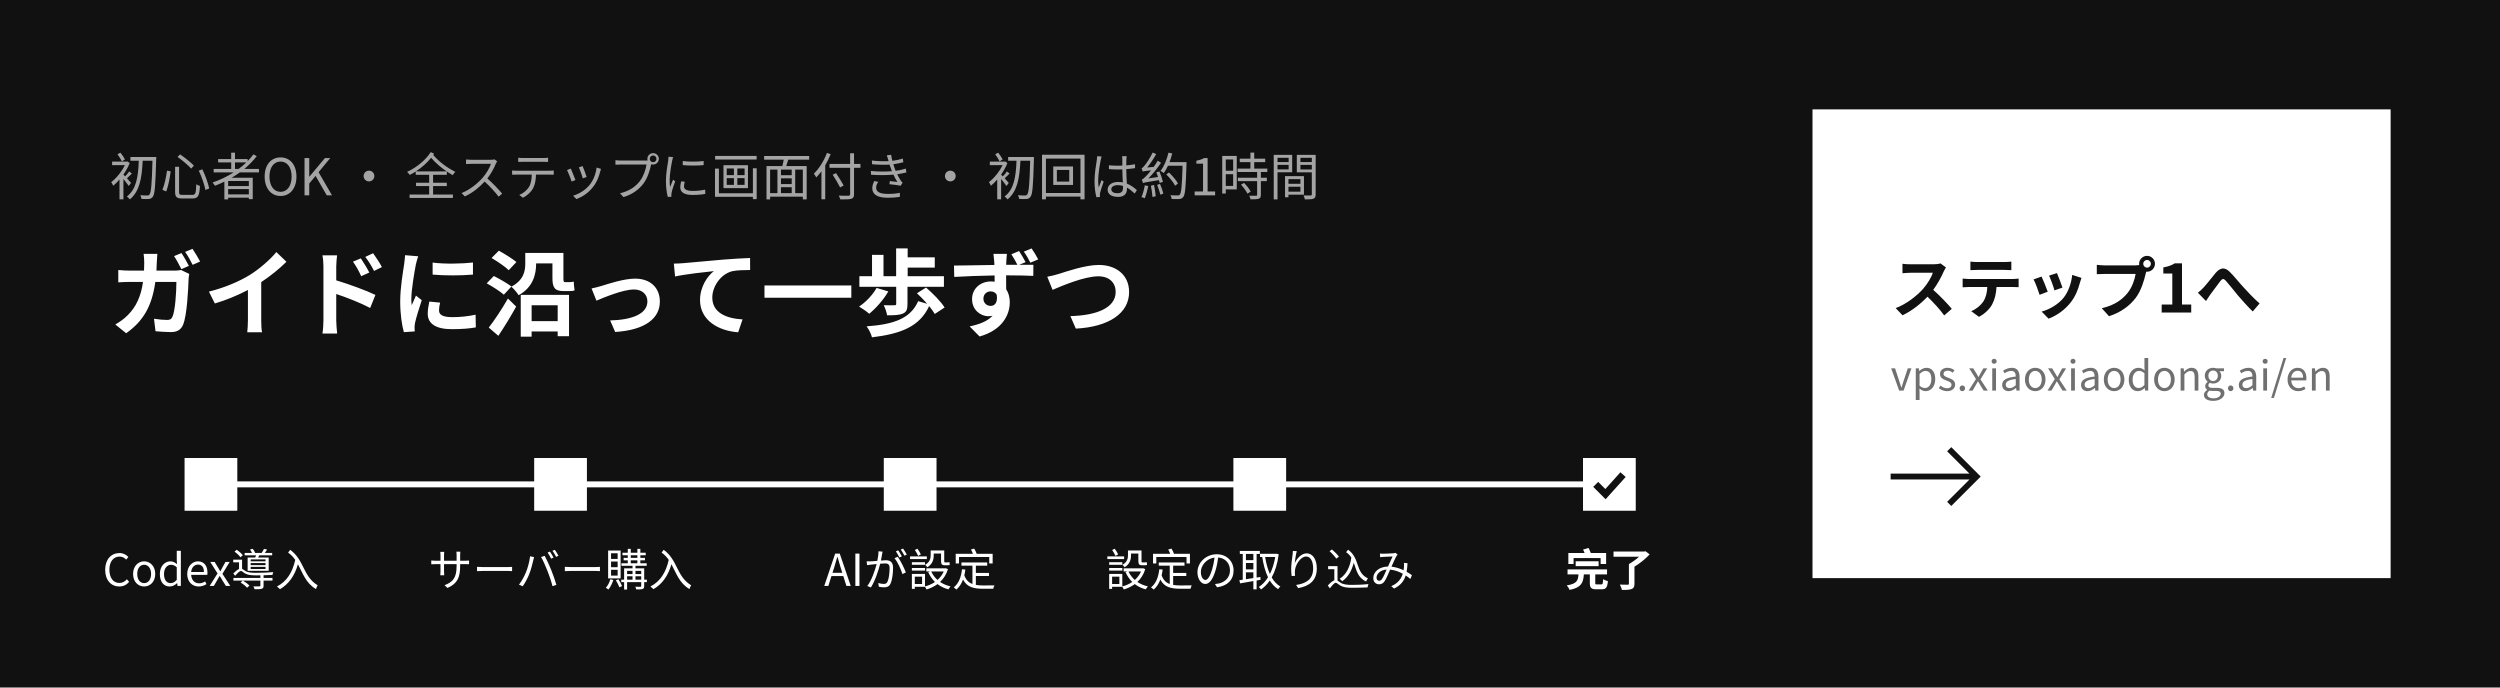
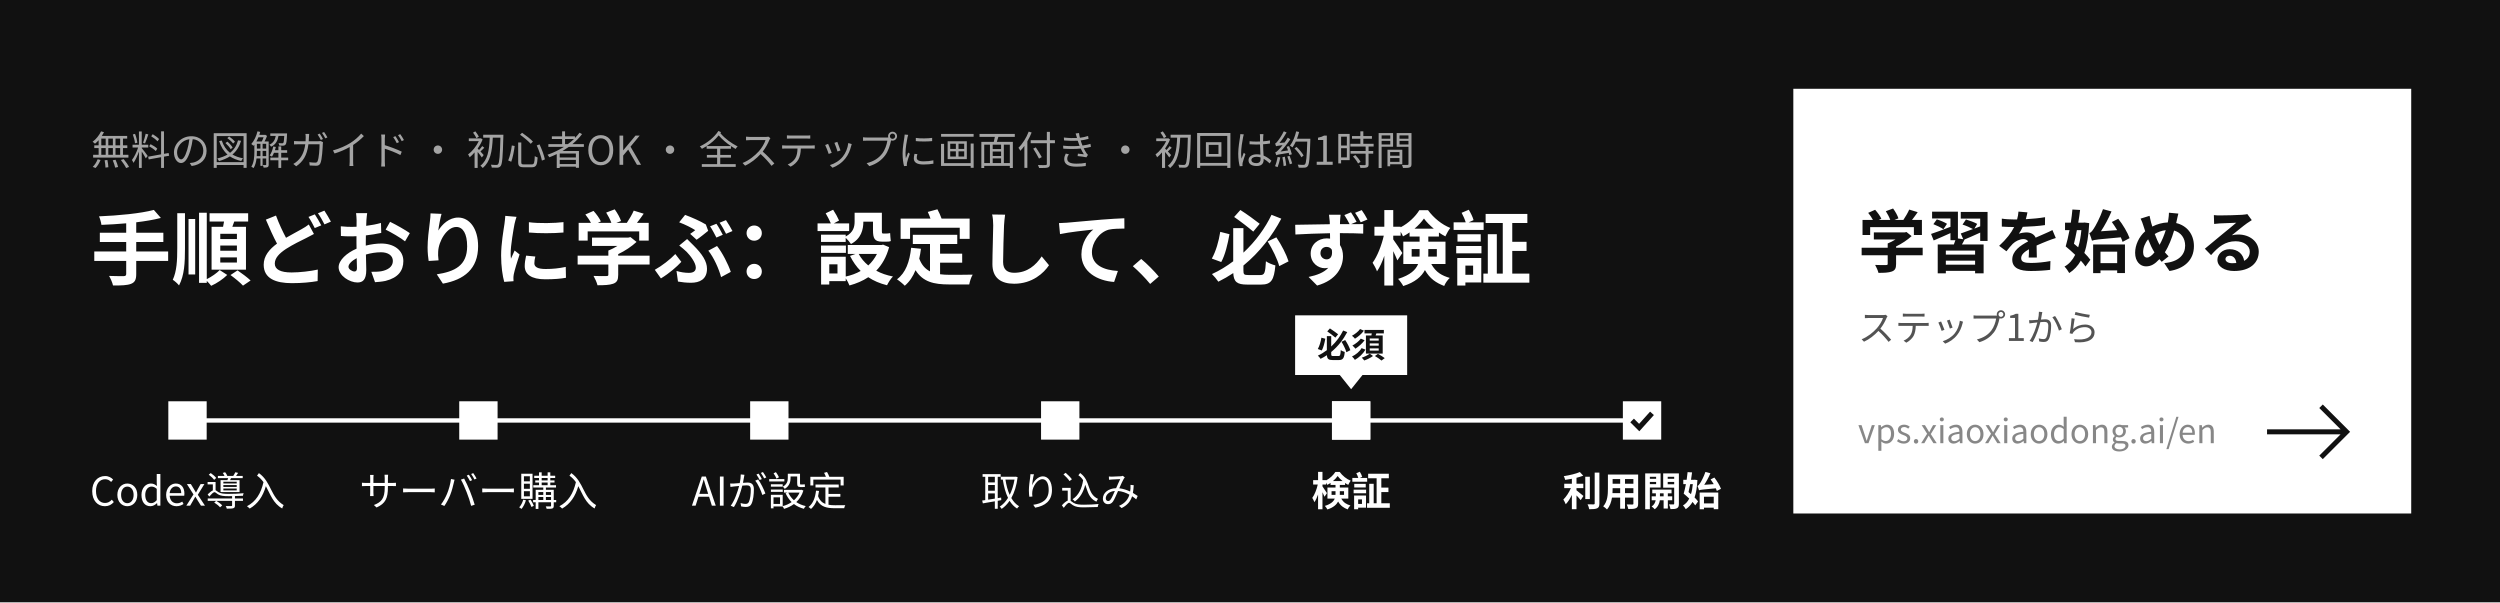
- <svg xmlns="http://www.w3.org/2000/svg" width="640" height="176" viewBox="0 0 640 176" role="img" aria-label="ガイドに沿って一歩ずつ">
+ <svg xmlns="http://www.w3.org/2000/svg" width="880" height="212" viewBox="0 0 880 212" role="img" aria-label="手順どおりに学ぶ：設定して、必ず検証">
  <style>
- .track{stroke-dasharray:358;animation:fill 7s linear infinite}
- @keyframes fill{0%{stroke-dashoffset:358;opacity:1}62%{stroke-dashoffset:0}92%{stroke-dashoffset:0;opacity:1}100%{stroke-dashoffset:0;opacity:0}}
- .arrow{animation:nudge 1.4s ease-in-out infinite}
- @keyframes nudge{0%,100%{transform:translateX(0)}50%{transform:translateX(5px)}}
- .shine{animation:shine 7s ease-in-out infinite}
- @keyframes shine{0%,62%{transform:translateX(-80px)}76%,100%{transform:translateX(228px)}}
- .ok{animation:ok 7s ease infinite}
+ .track{stroke-dasharray:512;animation:fill 8s linear infinite}
+ @keyframes fill{0%{stroke-dashoffset:512;opacity:1}62%{stroke-dashoffset:0}92%{stroke-dashoffset:0;opacity:1}100%{stroke-dashoffset:0;opacity:0}}
+ .arrow{animation:nudge 1.2s ease-in-out infinite}
+ @keyframes nudge{0%,100%{transform:translateX(0)}50%{transform:translateX(6px)}}
+ .shine{animation:shine 8s ease-in-out infinite}
+ @keyframes shine{0%,62%{transform:translateX(-90px)}76%,100%{transform:translateX(306px)}}
+ .ring{transform-box:fill-box;transform-origin:center;animation:ring 2s ease-out infinite}
+ @keyframes ring{0%{transform:scale(1);opacity:.55}100%{transform:scale(1.09,1.12);opacity:0}}
+ .ok{animation:ok 8s ease infinite}
@keyframes ok{0%,62%{opacity:0}66%,92%{opacity:1}100%{opacity:0}}
- .n0{animation:n0 7s steps(1,end) infinite}
+ .vr{transform-box:fill-box;transform-origin:center;animation:vr 8s ease-out infinite}
+ @keyframes vr{0%,49.6%{transform:scale(1);opacity:0}50.6%{opacity:.8}63.6%,100%{transform:scale(2.6);opacity:0}}
+ .n0{animation:n0 8s steps(1,end) infinite}
@keyframes n0{0%{fill-opacity:0}0%{fill-opacity:1}92%{fill-opacity:1}100%{fill-opacity:0}}
- .l0{animation:l0 7s ease infinite}
+ .l0{animation:l0 8s ease infinite}
@keyframes l0{0%{opacity:.4}0%{opacity:.4}3%{opacity:1}92%{opacity:1}100%{opacity:.4}}
- .n1{animation:n1 7s steps(1,end) infinite}
- @keyframes n1{0%{fill-opacity:0}15.5%{fill-opacity:1}92%{fill-opacity:1}100%{fill-opacity:0}}
- .l1{animation:l1 7s ease infinite}
- @keyframes l1{0%{opacity:.4}15.4%{opacity:.4}18.5%{opacity:1}92%{opacity:1}100%{opacity:.4}}
- .n2{animation:n2 7s steps(1,end) infinite}
- @keyframes n2{0%{fill-opacity:0}31%{fill-opacity:1}92%{fill-opacity:1}100%{fill-opacity:0}}
- .l2{animation:l2 7s ease infinite}
- @keyframes l2{0%{opacity:.4}30.9%{opacity:.4}34%{opacity:1}92%{opacity:1}100%{opacity:.4}}
- .n3{animation:n3 7s steps(1,end) infinite}
- @keyframes n3{0%{fill-opacity:0}46.5%{fill-opacity:1}92%{fill-opacity:1}100%{fill-opacity:0}}
- .l3{animation:l3 7s ease infinite}
- @keyframes l3{0%{opacity:.4}46.4%{opacity:.4}49.5%{opacity:1}92%{opacity:1}100%{opacity:.4}}
- .n4{animation:n4 7s steps(1,end) infinite}
- @keyframes n4{0%{fill-opacity:0}62%{fill-opacity:1}92%{fill-opacity:1}100%{fill-opacity:0}}
- .l4{animation:l4 7s ease infinite}
- @keyframes l4{0%{opacity:.4}61.9%{opacity:.4}65%{opacity:1}92%{opacity:1}100%{opacity:.4}}
- @media (prefers-reduced-motion:reduce){*{animation:none!important}}
+ .n1{animation:n1 8s steps(1,end) infinite}
+ @keyframes n1{0%{fill-opacity:0}12.4%{fill-opacity:1}92%{fill-opacity:1}100%{fill-opacity:0}}
+ .l1{animation:l1 8s ease infinite}
+ @keyframes l1{0%{opacity:.4}12.3%{opacity:.4}15.4%{opacity:1}92%{opacity:1}100%{opacity:.4}}
+ .n2{animation:n2 8s steps(1,end) infinite}
+ @keyframes n2{0%{fill-opacity:0}24.8%{fill-opacity:1}92%{fill-opacity:1}100%{fill-opacity:0}}
+ .l2{animation:l2 8s ease infinite}
+ @keyframes l2{0%{opacity:.4}24.7%{opacity:.4}27.8%{opacity:1}92%{opacity:1}100%{opacity:.4}}
+ .n3{animation:n3 8s steps(1,end) infinite}
+ @keyframes n3{0%{fill-opacity:0}37.2%{fill-opacity:1}92%{fill-opacity:1}100%{fill-opacity:0}}
+ .l3{animation:l3 8s ease infinite}
+ @keyframes l3{0%{opacity:.4}37.1%{opacity:.4}40.2%{opacity:1}92%{opacity:1}100%{opacity:.4}}
+ .n4{animation:n4 8s steps(1,end) infinite}
+ @keyframes n4{0%{fill-opacity:0}49.6%{fill-opacity:1}92%{fill-opacity:1}100%{fill-opacity:0}}
+ .l4{animation:l4 8s ease infinite}
+ @keyframes l4{0%{opacity:.4}49.5%{opacity:.4}52.6%{opacity:1}92%{opacity:1}100%{opacity:.4}}
+ .n5{animation:n5 8s steps(1,end) infinite}
+ @keyframes n5{0%{fill-opacity:0}62%{fill-opacity:1}92%{fill-opacity:1}100%{fill-opacity:0}}
+ .l5{animation:l5 8s ease infinite}
+ @keyframes l5{0%{opacity:.4}61.9%{opacity:.4}65%{opacity:1}92%{opacity:1}100%{opacity:.4}}
+ @media (prefers-reduced-motion:reduce){*{animation:none!important}.ring,.vr{opacity:0}}
</style>
  <defs>
    <clipPath id="cc">
-       <rect x="464" y="28" width="148" height="120" />
+       <rect x="632" y="32" width="216" height="148" />
    </clipPath>
    <linearGradient id="sg" x1="0" x2="1">
      <stop offset="0" stop-color="#111111" stop-opacity="0" />
      <stop offset=".5" stop-color="#111111" stop-opacity=".1" />
      <stop offset="1" stop-color="#111111" stop-opacity="0" />
    </linearGradient>
  </defs>
-   <rect width="640" height="176" fill="#111111" />
-   <text x="28" y="50" font-family="-apple-system,BlinkMacSystemFont,'Segoe UI','PingFang SC','Hiragino Sans','Apple SD Gothic Neo','Malgun Gothic','Microsoft YaHei','Noto Sans CJK SC','Noto Sans Arabic','Noto Sans',Helvetica,Arial,sans-serif" font-size="13" font-weight="400" fill="#ffffff" fill-opacity=".62" text-anchor="start">初心者OK · 全ステップに画面付き · 初回は約1時間</text>
-   <text x="28" y="84" font-family="-apple-system,BlinkMacSystemFont,'Segoe UI','PingFang SC','Hiragino Sans','Apple SD Gothic Neo','Malgun Gothic','Microsoft YaHei','Noto Sans CJK SC','Noto Sans Arabic','Noto Sans',Helvetica,Arial,sans-serif" font-size="24" font-weight="700" fill="#ffffff" text-anchor="start">ガイドに沿って一歩ずつ</text>
-   <line x1="54" y1="124" x2="412" y2="124" stroke="#ffffff" stroke-opacity=".22" stroke-width="1.5" />
-   <line class="track" x1="54" y1="124" x2="412" y2="124" stroke="#ffffff" stroke-width="1.5" />
-   <rect class="n0" x="48" y="118" width="12" height="12" fill="#ffffff" stroke="#ffffff" stroke-width="1.5" />
-   <text x="54" y="150" font-family="-apple-system,BlinkMacSystemFont,'Segoe UI','PingFang SC','Hiragino Sans','Apple SD Gothic Neo','Malgun Gothic','Microsoft YaHei','Noto Sans CJK SC','Noto Sans Arabic','Noto Sans',Helvetica,Arial,sans-serif" font-size="11.3" font-weight="500" class="l0" fill="#ffffff" text-anchor="middle">Codex導入</text>
-   <rect class="n1" x="137.5" y="118" width="12" height="12" fill="#ffffff" stroke="#ffffff" stroke-width="1.5" />
-   <text x="143.5" y="150" font-family="-apple-system,BlinkMacSystemFont,'Segoe UI','PingFang SC','Hiragino Sans','Apple SD Gothic Neo','Malgun Gothic','Microsoft YaHei','Noto Sans CJK SC','Noto Sans Arabic','Noto Sans',Helvetica,Arial,sans-serif" font-size="11.3" font-weight="500" class="l1" fill="#ffffff" text-anchor="middle">サーバー購入</text>
-   <rect class="n2" x="227" y="118" width="12" height="12" fill="#ffffff" stroke="#ffffff" stroke-width="1.5" />
-   <text x="233" y="150" font-family="-apple-system,BlinkMacSystemFont,'Segoe UI','PingFang SC','Hiragino Sans','Apple SD Gothic Neo','Malgun Gothic','Microsoft YaHei','Noto Sans CJK SC','Noto Sans Arabic','Noto Sans',Helvetica,Arial,sans-serif" font-size="11.3" font-weight="500" class="l2" fill="#ffffff" text-anchor="middle">AIが設定</text>
-   <rect class="n3" x="316.5" y="118" width="12" height="12" fill="#ffffff" stroke="#ffffff" stroke-width="1.5" />
-   <text x="322.5" y="150" font-family="-apple-system,BlinkMacSystemFont,'Segoe UI','PingFang SC','Hiragino Sans','Apple SD Gothic Neo','Malgun Gothic','Microsoft YaHei','Noto Sans CJK SC','Noto Sans Arabic','Noto Sans',Helvetica,Arial,sans-serif" font-size="11.3" font-weight="500" class="l3" fill="#ffffff" text-anchor="middle">設定の取り込み</text>
-   <rect class="n4" x="406" y="118" width="12" height="12" fill="#ffffff" stroke="#ffffff" stroke-width="1.5" />
-   <path class="ok" d="M408.5 124l2.5 2.5 4.5-5" fill="none" stroke="#111111" stroke-width="1.8" stroke-linejoin="miter" />
-   <text x="412" y="150" font-family="-apple-system,BlinkMacSystemFont,'Segoe UI','PingFang SC','Hiragino Sans','Apple SD Gothic Neo','Malgun Gothic','Microsoft YaHei','Noto Sans CJK SC','Noto Sans Arabic','Noto Sans',Helvetica,Arial,sans-serif" font-size="11.3" font-weight="700" class="l4" fill="#ffffff" text-anchor="middle">完了</text>
-   <rect x="464" y="28" width="148" height="120" fill="#ffffff" />
+   <rect width="880" height="212" fill="#111111" />
+   <text x="32" y="58" font-family="-apple-system,BlinkMacSystemFont,'Segoe UI','PingFang SC','Hiragino Sans','Apple SD Gothic Neo','Malgun Gothic','Microsoft YaHei','Noto Sans CJK SC','Noto Sans Arabic','Noto Sans',Helvetica,Arial,sans-serif" font-size="14" font-weight="400" fill="#ffffff" fill-opacity=".62">無料の図解ガイド · 初心者OK · 全ステップに画面付き · 初回は約1時間</text>
+   <text x="32" y="98" font-family="-apple-system,BlinkMacSystemFont,'Segoe UI','PingFang SC','Hiragino Sans','Apple SD Gothic Neo','Malgun Gothic','Microsoft YaHei','Noto Sans CJK SC','Noto Sans Arabic','Noto Sans',Helvetica,Arial,sans-serif" font-size="28.3" font-weight="700" fill="#ffffff">手順どおりに学ぶ：設定して、必ず検証</text>
+   <line x1="66" y1="148" x2="578" y2="148" stroke="#ffffff" stroke-opacity=".22" stroke-width="1.5" />
+   <line class="track" x1="66" y1="148" x2="578" y2="148" stroke="#ffffff" stroke-width="1.5" />
+   <rect x="455.88" y="111" width="39.44" height="21" fill="#ffffff" />
+   <path d="M471.6 132l4 5 4-5z" fill="#ffffff" />
+   <text x="475.6" y="125.82" font-family="-apple-system,BlinkMacSystemFont,'Segoe UI','PingFang SC','Hiragino Sans','Apple SD Gothic Neo','Malgun Gothic','Microsoft YaHei','Noto Sans CJK SC','Noto Sans Arabic','Noto Sans',Helvetica,Arial,sans-serif" font-size="12" font-weight="700" fill="#111111" text-anchor="middle">必須</text>
+   <rect class="n0" x="60" y="142" width="12" height="12" fill="#ffffff" stroke="#ffffff" stroke-width="1.5" />
+   <text x="66" y="178" font-family="-apple-system,BlinkMacSystemFont,'Segoe UI','PingFang SC','Hiragino Sans','Apple SD Gothic Neo','Malgun Gothic','Microsoft YaHei','Noto Sans CJK SC','Noto Sans Arabic','Noto Sans',Helvetica,Arial,sans-serif" font-size="14" font-weight="500" class="l0" fill="#ffffff" text-anchor="middle">Codex導入</text>
+   <rect class="n1" x="162.4" y="142" width="12" height="12" fill="#ffffff" stroke="#ffffff" stroke-width="1.5" />
+   <text x="168.4" y="178" font-family="-apple-system,BlinkMacSystemFont,'Segoe UI','PingFang SC','Hiragino Sans','Apple SD Gothic Neo','Malgun Gothic','Microsoft YaHei','Noto Sans CJK SC','Noto Sans Arabic','Noto Sans',Helvetica,Arial,sans-serif" font-size="14" font-weight="500" class="l1" fill="#ffffff" text-anchor="middle">サーバー購入</text>
+   <rect class="n2" x="264.8" y="142" width="12" height="12" fill="#ffffff" stroke="#ffffff" stroke-width="1.5" />
+   <text x="270.8" y="178" font-family="-apple-system,BlinkMacSystemFont,'Segoe UI','PingFang SC','Hiragino Sans','Apple SD Gothic Neo','Malgun Gothic','Microsoft YaHei','Noto Sans CJK SC','Noto Sans Arabic','Noto Sans',Helvetica,Arial,sans-serif" font-size="14" font-weight="500" class="l2" fill="#ffffff" text-anchor="middle">AIが設定</text>
+   <rect class="n3" x="367.2" y="142" width="12" height="12" fill="#ffffff" stroke="#ffffff" stroke-width="1.5" />
+   <text x="373.2" y="178" font-family="-apple-system,BlinkMacSystemFont,'Segoe UI','PingFang SC','Hiragino Sans','Apple SD Gothic Neo','Malgun Gothic','Microsoft YaHei','Noto Sans CJK SC','Noto Sans Arabic','Noto Sans',Helvetica,Arial,sans-serif" font-size="14" font-weight="500" class="l3" fill="#ffffff" text-anchor="middle">取り込み</text>
+   <rect class="n4" x="469.6" y="142" width="12" height="12" fill="#ffffff" stroke="#ffffff" stroke-width="1.5" />
+   <rect class="vr" x="469.6" y="142" width="12" height="12" fill="none" stroke="#ffffff" stroke-width="1.5" />
+   <text x="475.6" y="178" font-family="-apple-system,BlinkMacSystemFont,'Segoe UI','PingFang SC','Hiragino Sans','Apple SD Gothic Neo','Malgun Gothic','Microsoft YaHei','Noto Sans CJK SC','Noto Sans Arabic','Noto Sans',Helvetica,Arial,sans-serif" font-size="14" font-weight="700" class="l4" fill="#ffffff" text-anchor="middle">検証</text>
+   <rect class="n5" x="572" y="142" width="12" height="12" fill="#ffffff" stroke="#ffffff" stroke-width="1.5" />
+   <path class="ok" d="M574.5 148l2.5 2.5 4.5-5" fill="none" stroke="#111111" stroke-width="1.8" stroke-linejoin="miter" />
+   <text x="578" y="178" font-family="-apple-system,BlinkMacSystemFont,'Segoe UI','PingFang SC','Hiragino Sans','Apple SD Gothic Neo','Malgun Gothic','Microsoft YaHei','Noto Sans CJK SC','Noto Sans Arabic','Noto Sans',Helvetica,Arial,sans-serif" font-size="14" font-weight="700" class="l5" fill="#ffffff" text-anchor="middle">利用開始</text>
+   <rect class="ring" x="632" y="32" width="216" height="148" fill="none" stroke="#ffffff" stroke-width="1.5" />
+   <rect x="632" y="32" width="216" height="148" fill="#ffffff" />
  <g clip-path="url(#cc)">
-     <rect class="shine" x="404" y="28" width="60" height="120" fill="url(#sg)" />
+     <rect class="shine" x="562" y="32" width="70" height="148" fill="url(#sg)" />
  </g>
-   <text x="484" y="80" font-family="-apple-system,BlinkMacSystemFont,'Segoe UI','PingFang SC','Hiragino Sans','Apple SD Gothic Neo','Malgun Gothic','Microsoft YaHei','Noto Sans CJK SC','Noto Sans Arabic','Noto Sans',Helvetica,Arial,sans-serif" font-size="17" font-weight="700" fill="#111111" text-anchor="start">ステップ1へ</text>
-   <text x="484" y="100" font-family="-apple-system,BlinkMacSystemFont,'Segoe UI','PingFang SC','Hiragino Sans','Apple SD Gothic Neo','Malgun Gothic','Microsoft YaHei','Noto Sans CJK SC','Noto Sans Arabic','Noto Sans',Helvetica,Arial,sans-serif" font-size="10.5" font-weight="400" fill="#111111" fill-opacity=".6" text-anchor="start" direction="ltr" unicode-bidi="embed">vps.xiaoxiaodong.ai/en</text>
+   <text x="654" y="94" font-family="-apple-system,BlinkMacSystemFont,'Segoe UI','PingFang SC','Hiragino Sans','Apple SD Gothic Neo','Malgun Gothic','Microsoft YaHei','Noto Sans CJK SC','Noto Sans Arabic','Noto Sans',Helvetica,Arial,sans-serif" font-size="24" font-weight="700" fill="#111111">学習を始める</text>
+   <text x="654" y="120" font-family="-apple-system,BlinkMacSystemFont,'Segoe UI','PingFang SC','Hiragino Sans','Apple SD Gothic Neo','Malgun Gothic','Microsoft YaHei','Noto Sans CJK SC','Noto Sans Arabic','Noto Sans',Helvetica,Arial,sans-serif" font-size="13" font-weight="400" fill="#111111" fill-opacity=".72">ステップ1から</text>
+   <text x="654" y="156" font-family="-apple-system,BlinkMacSystemFont,'Segoe UI','PingFang SC','Hiragino Sans','Apple SD Gothic Neo','Malgun Gothic','Microsoft YaHei','Noto Sans CJK SC','Noto Sans Arabic','Noto Sans',Helvetica,Arial,sans-serif" font-size="11.7" font-weight="400" fill="#111111" fill-opacity=".5" text-anchor="start" direction="ltr" unicode-bidi="embed">vps.xiaoxiaodong.ai/en</text>
  <g class="arrow">
-     <path d="M484 122h22M499 115l7 7-7 7" fill="none" stroke="#111111" stroke-width="1.5" stroke-linejoin="miter" />
+     <path d="M798 152h28M817 143l9 9-9 9" fill="none" stroke="#111111" stroke-width="1.75" stroke-linejoin="miter" />
  </g>
</svg>
